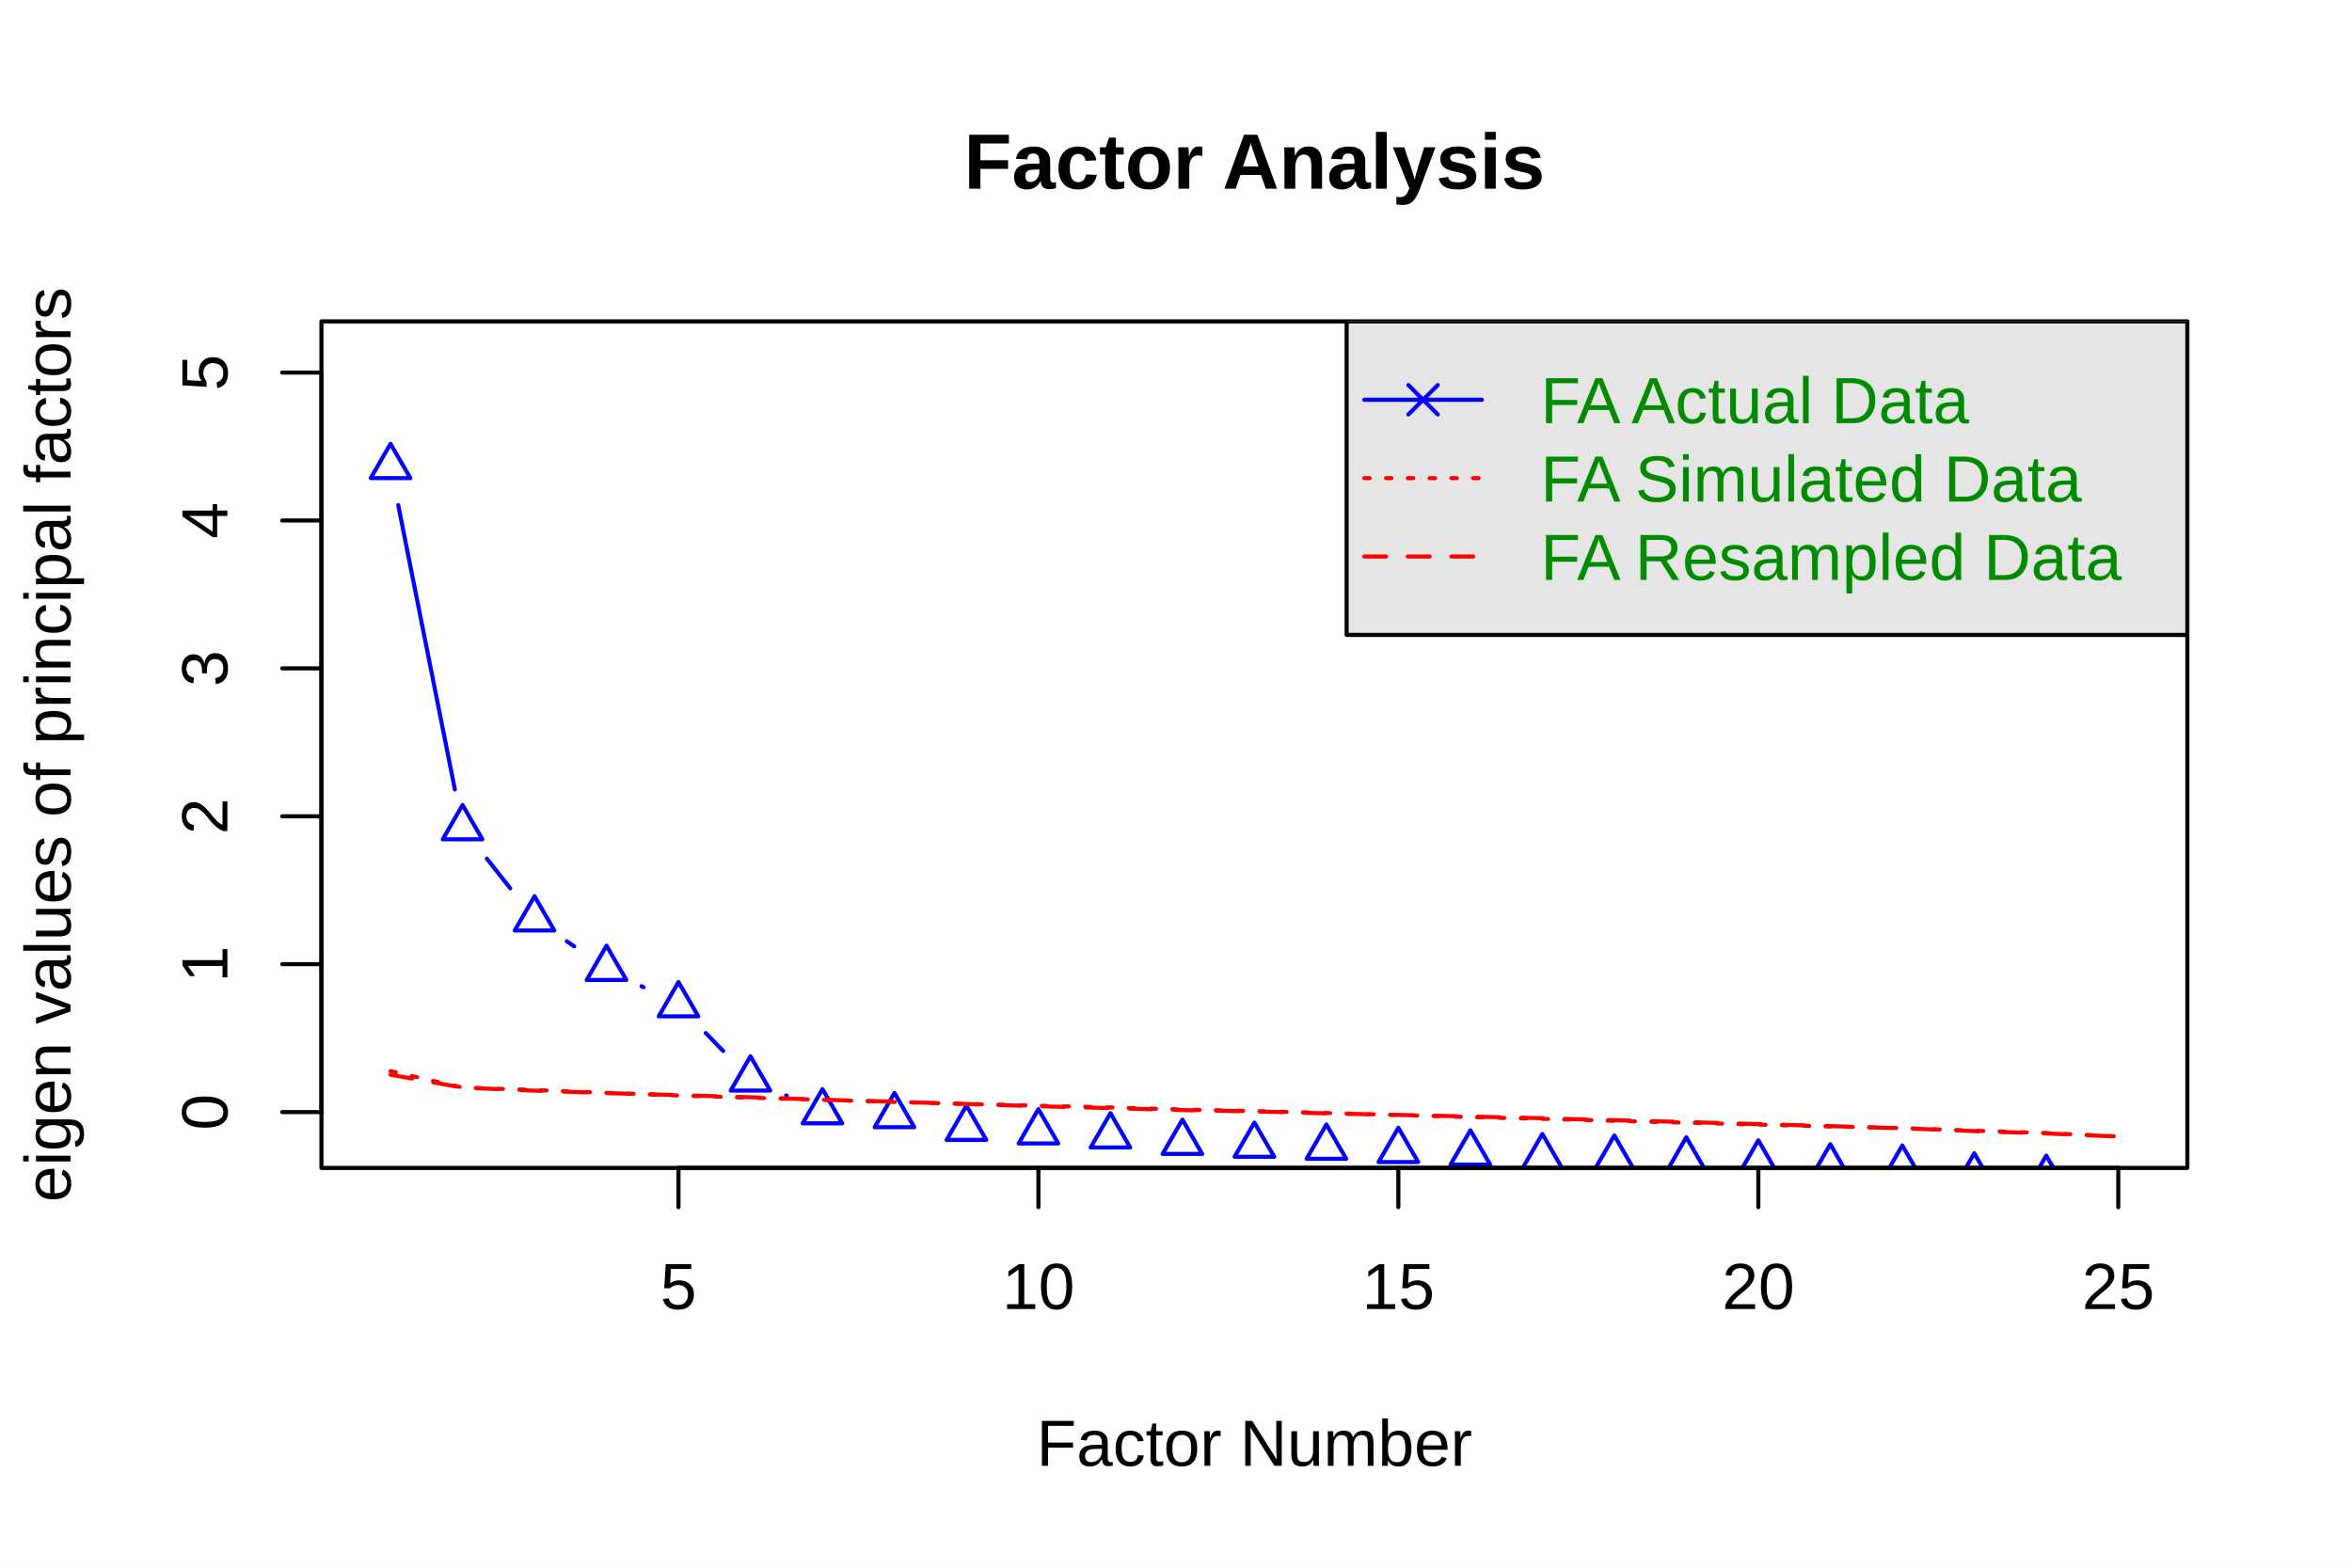
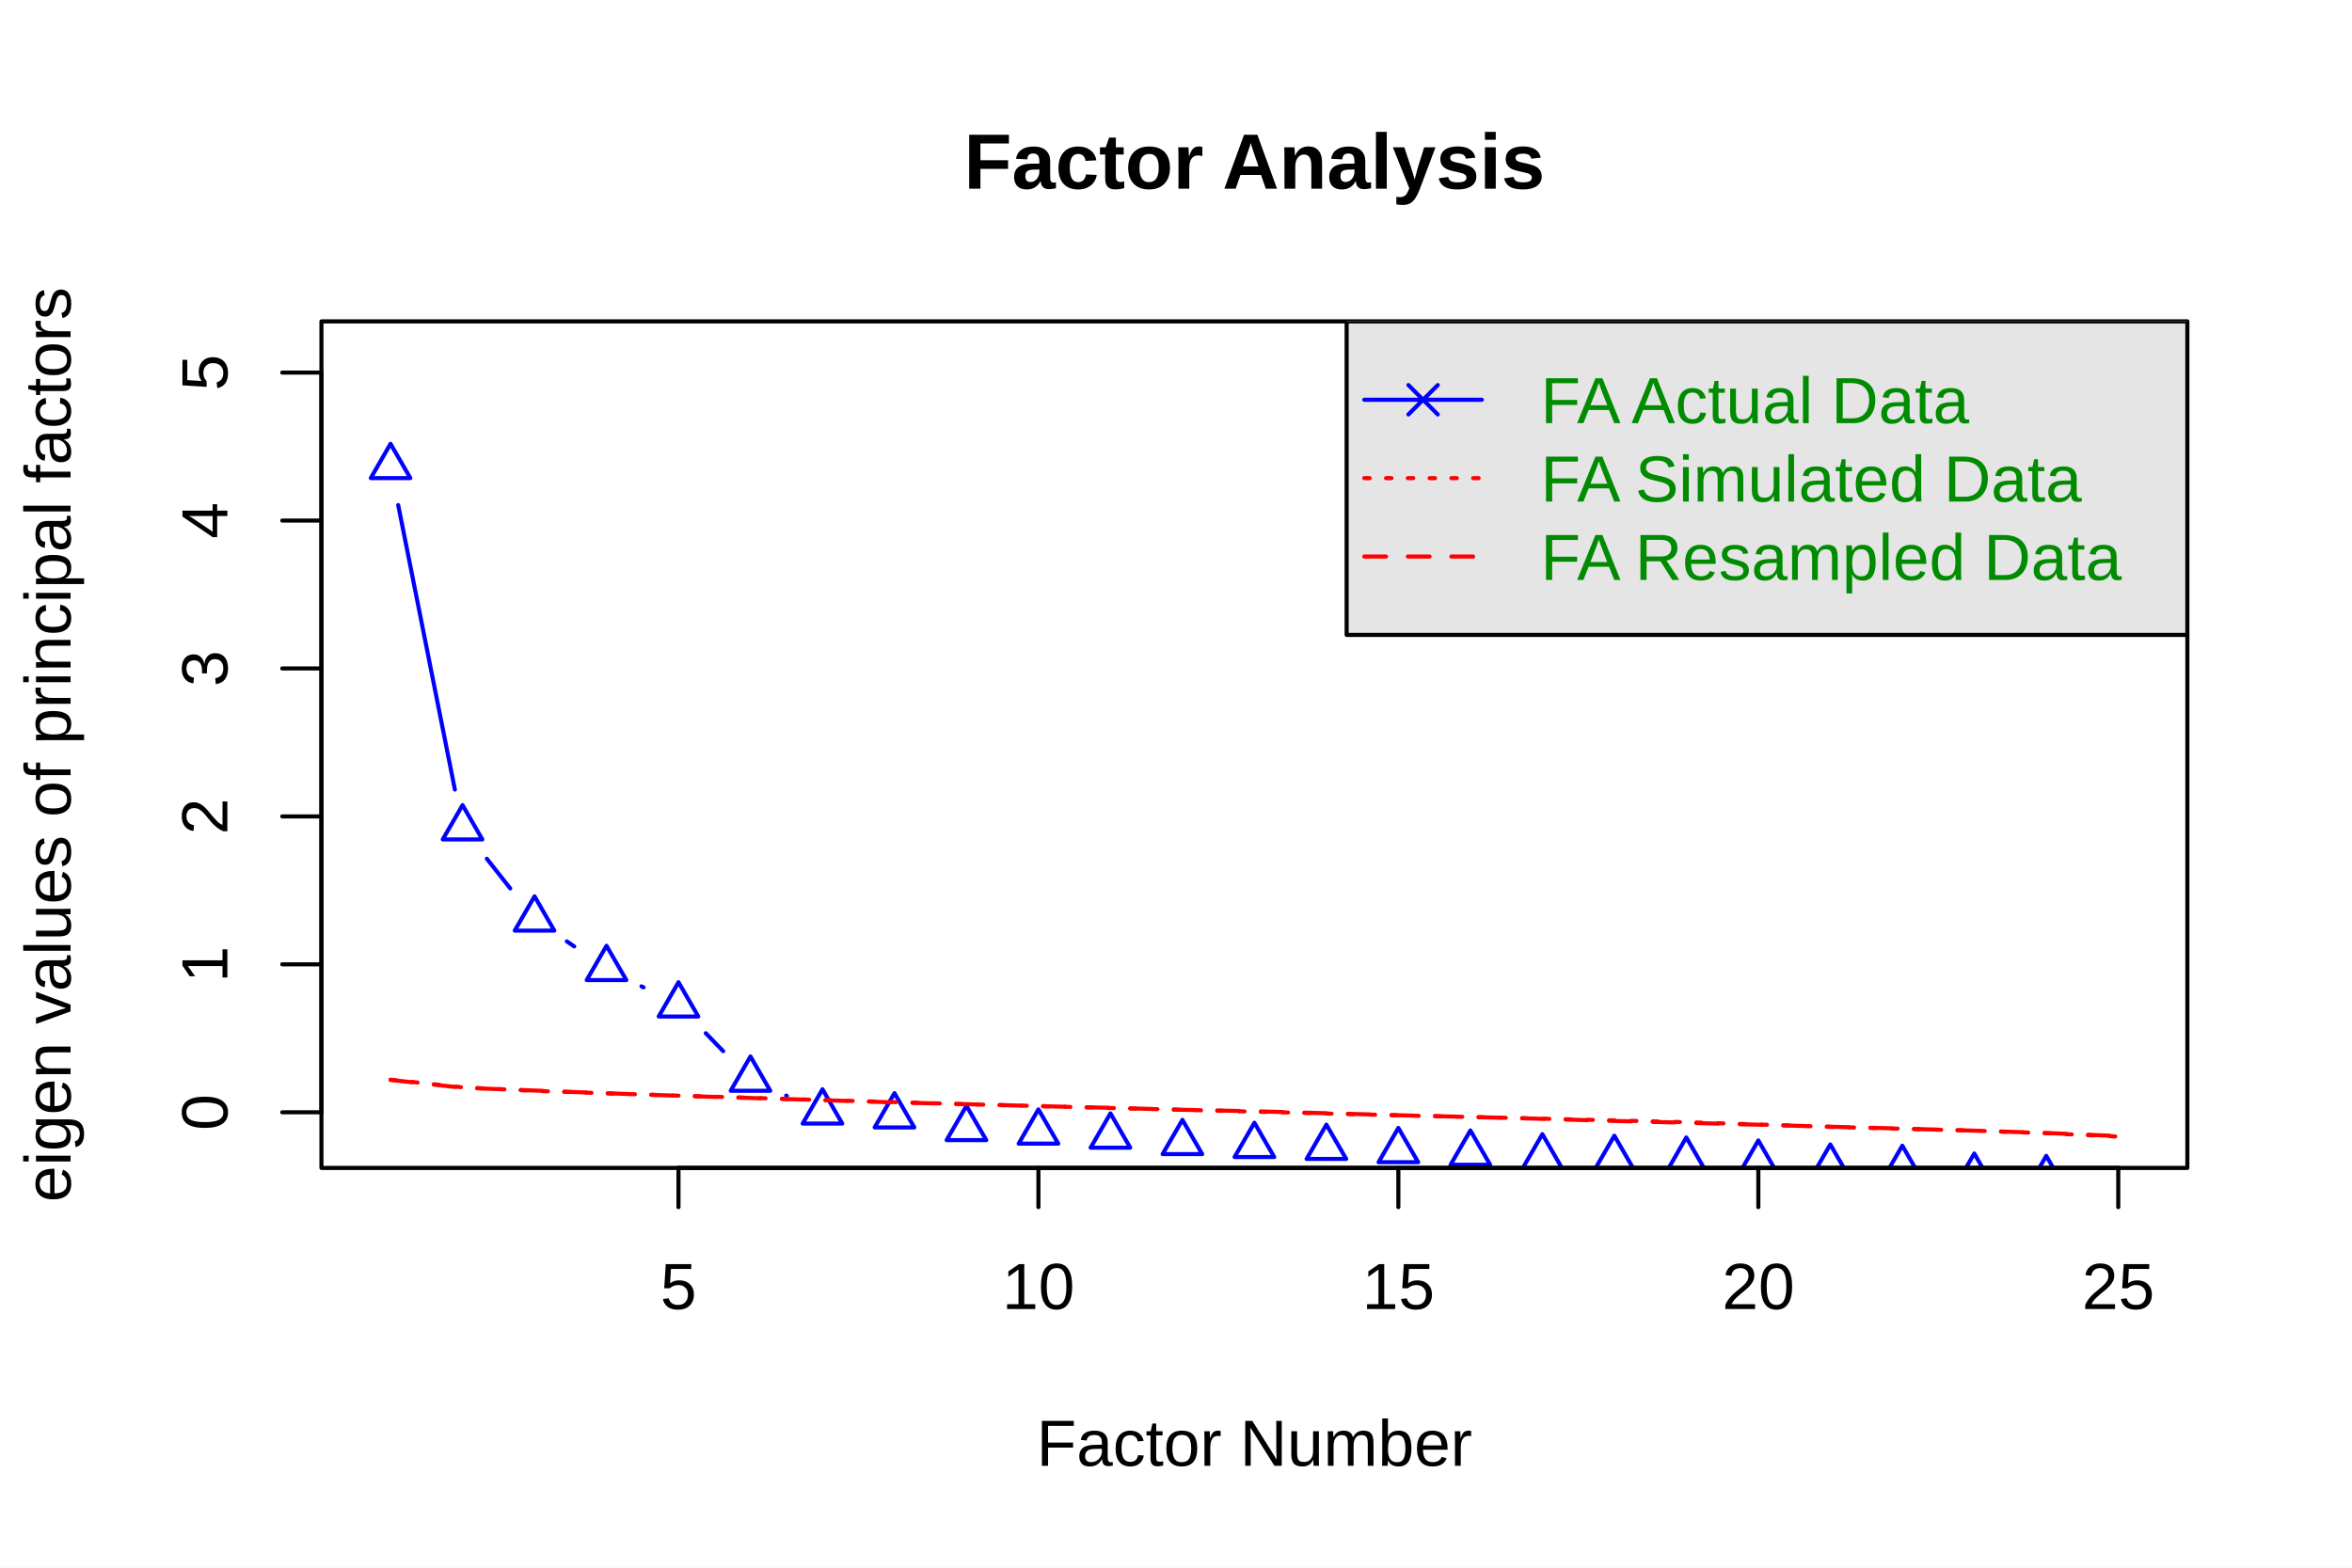
<svg xmlns="http://www.w3.org/2000/svg" width="432.00pt" height="288.00pt" viewBox="0 0 432.00 288.00">
  <g class="svglite">
    <defs>
      <style type="text/css">
    .svglite line, .svglite polyline, .svglite polygon, .svglite path, .svglite rect, .svglite circle {
      fill: none;
      stroke: #000000;
      stroke-linecap: round;
      stroke-linejoin: round;
      stroke-miterlimit: 10.00;
    }
    .svglite text {
      white-space: pre;
    }
    .svglite g.glyphgroup path {
      fill: inherit;
      stroke: none;
    }
  </style>
    </defs>
    <rect width="100%" height="100%" style="stroke: none; fill: #FFFFFF;" />
    <defs>
      <clipPath id="cpMC4wMHw0MzIuMDB8MC4wMHwyODguMDA=">
        <rect x="0.00" y="0.00" width="432.00" height="288.00" />
      </clipPath>
    </defs>
    <g clip-path="url(#cpMC4wMHw0MzIuMDB8MC4wMHwyODguMDA=)">
</g>
    <defs>
      <clipPath id="cpNTkuMDR8NDAxLjc2fDU5LjA0fDIxNC41Ng==">
        <rect x="59.04" y="59.04" width="342.72" height="155.52" />
      </clipPath>
    </defs>
    <g clip-path="url(#cpNTkuMDR8NDAxLjc2fDU5LjA0fDIxNC41Ng==)">
-       <line x1="73.14" y1="92.79" x2="83.55" y2="145.03" style="stroke-width: 0.75; stroke: #0000FF;" />
-       <line x1="89.42" y1="157.74" x2="93.72" y2="163.19" style="stroke-width: 0.75; stroke: #0000FF;" />
-       <line x1="104.11" y1="172.92" x2="105.47" y2="173.85" style="stroke-width: 0.75; stroke: #0000FF;" />
-       <line x1="117.83" y1="181.17" x2="118.20" y2="181.36" style="stroke-width: 0.75; stroke: #0000FF;" />
-       <line x1="129.63" y1="189.78" x2="132.83" y2="193.08" style="stroke-width: 0.75; stroke: #0000FF;" />
-       <line x1="144.40" y1="201.24" x2="144.51" y2="201.29" style="stroke-width: 0.75; stroke: #0000FF;" />
+       <line x1="73.14" y1="92.79" x2="83.55" y2="145.05" style="stroke-width: 0.75; stroke: #0000FF;" />
+       <line x1="89.42" y1="157.76" x2="93.72" y2="163.21" style="stroke-width: 0.75; stroke: #0000FF;" />
+       <line x1="104.11" y1="172.94" x2="105.47" y2="173.87" style="stroke-width: 0.75; stroke: #0000FF;" />
+       <line x1="117.82" y1="181.20" x2="118.20" y2="181.39" style="stroke-width: 0.75; stroke: #0000FF;" />
+       <line x1="129.63" y1="189.81" x2="132.83" y2="193.11" style="stroke-width: 0.75; stroke: #0000FF;" />
+       <line x1="144.40" y1="201.27" x2="144.52" y2="201.32" style="stroke-width: 0.75; stroke: #0000FF;" />
      <polygon points="71.73,81.53 75.37,87.83 68.10,87.83 " style="stroke-width: 0.75; stroke: #0000FF;" />
-       <polygon points="84.96,147.89 88.59,154.19 81.32,154.19 " style="stroke-width: 0.75; stroke: #0000FF;" />
-       <polygon points="98.18,164.64 101.81,170.94 94.54,170.94 " style="stroke-width: 0.75; stroke: #0000FF;" />
-       <polygon points="111.40,173.73 115.04,180.03 107.76,180.03 " style="stroke-width: 0.75; stroke: #0000FF;" />
-       <polygon points="124.62,180.41 128.26,186.71 120.99,186.71 " style="stroke-width: 0.75; stroke: #0000FF;" />
-       <polygon points="137.84,194.05 141.48,200.35 134.21,200.35 " style="stroke-width: 0.75; stroke: #0000FF;" />
-       <polygon points="151.07,200.08 154.70,206.37 147.43,206.37 " style="stroke-width: 0.75; stroke: #0000FF;" />
-       <polygon points="164.29,200.78 167.93,207.08 160.65,207.08 " style="stroke-width: 0.75; stroke: #0000FF;" />
-       <polygon points="177.51,203.11 181.15,209.41 173.87,209.41 " style="stroke-width: 0.75; stroke: #0000FF;" />
-       <polygon points="190.73,203.76 194.37,210.06 187.10,210.06 " style="stroke-width: 0.75; stroke: #0000FF;" />
-       <polygon points="203.96,204.50 207.59,210.80 200.32,210.80 " style="stroke-width: 0.75; stroke: #0000FF;" />
-       <polygon points="217.18,205.69 220.81,211.99 213.54,211.99 " style="stroke-width: 0.75; stroke: #0000FF;" />
-       <polygon points="230.40,206.23 234.04,212.52 226.76,212.52 " style="stroke-width: 0.75; stroke: #0000FF;" />
-       <polygon points="243.62,206.58 247.26,212.88 239.99,212.88 " style="stroke-width: 0.75; stroke: #0000FF;" />
-       <polygon points="256.84,207.18 260.48,213.48 253.21,213.48 " style="stroke-width: 0.75; stroke: #0000FF;" />
-       <polygon points="270.07,207.64 273.70,213.94 266.43,213.94 " style="stroke-width: 0.75; stroke: #0000FF;" />
-       <polygon points="283.29,208.32 286.93,214.62 279.65,214.62 " style="stroke-width: 0.75; stroke: #0000FF;" />
-       <polygon points="296.51,208.60 300.15,214.90 292.87,214.90 " style="stroke-width: 0.75; stroke: #0000FF;" />
-       <polygon points="309.73,208.93 313.37,215.22 306.10,215.22 " style="stroke-width: 0.75; stroke: #0000FF;" />
-       <polygon points="322.96,209.48 326.59,215.78 319.32,215.78 " style="stroke-width: 0.75; stroke: #0000FF;" />
-       <polygon points="336.18,210.21 339.81,216.51 332.54,216.51 " style="stroke-width: 0.75; stroke: #0000FF;" />
-       <polygon points="349.40,210.43 353.04,216.73 345.76,216.73 " style="stroke-width: 0.75; stroke: #0000FF;" />
-       <polygon points="362.62,211.87 366.26,218.17 358.99,218.17 " style="stroke-width: 0.75; stroke: #0000FF;" />
-       <polygon points="375.84,212.30 379.48,218.60 372.21,218.60 " style="stroke-width: 0.75; stroke: #0000FF;" />
-       <polygon points="389.07,216.03 392.70,222.33 385.43,222.33 " style="stroke-width: 0.75; stroke: #0000FF;" />
+       <polygon points="84.96,147.91 88.59,154.21 81.32,154.21 " style="stroke-width: 0.75; stroke: #0000FF;" />
+       <polygon points="98.18,164.66 101.81,170.96 94.54,170.96 " style="stroke-width: 0.75; stroke: #0000FF;" />
+       <polygon points="111.40,173.75 115.04,180.05 107.76,180.05 " style="stroke-width: 0.75; stroke: #0000FF;" />
+       <polygon points="124.62,180.44 128.26,186.74 120.99,186.74 " style="stroke-width: 0.75; stroke: #0000FF;" />
+       <polygon points="137.84,194.08 141.48,200.38 134.21,200.38 " style="stroke-width: 0.75; stroke: #0000FF;" />
+       <polygon points="151.07,200.11 154.70,206.41 147.43,206.41 " style="stroke-width: 0.75; stroke: #0000FF;" />
+       <polygon points="164.29,200.82 167.93,207.12 160.65,207.12 " style="stroke-width: 0.75; stroke: #0000FF;" />
+       <polygon points="177.51,203.15 181.15,209.45 173.87,209.45 " style="stroke-width: 0.75; stroke: #0000FF;" />
+       <polygon points="190.73,203.80 194.37,210.10 187.10,210.10 " style="stroke-width: 0.75; stroke: #0000FF;" />
+       <polygon points="203.96,204.54 207.59,210.84 200.32,210.84 " style="stroke-width: 0.75; stroke: #0000FF;" />
+       <polygon points="217.18,205.73 220.81,212.02 213.54,212.02 " style="stroke-width: 0.75; stroke: #0000FF;" />
+       <polygon points="230.40,206.26 234.04,212.56 226.76,212.56 " style="stroke-width: 0.75; stroke: #0000FF;" />
+       <polygon points="243.62,206.61 247.26,212.91 239.99,212.91 " style="stroke-width: 0.75; stroke: #0000FF;" />
+       <polygon points="256.84,207.21 260.48,213.51 253.21,213.51 " style="stroke-width: 0.75; stroke: #0000FF;" />
+       <polygon points="270.07,207.68 273.70,213.98 266.43,213.98 " style="stroke-width: 0.75; stroke: #0000FF;" />
+       <polygon points="283.29,208.36 286.93,214.66 279.65,214.66 " style="stroke-width: 0.75; stroke: #0000FF;" />
+       <polygon points="296.51,208.64 300.15,214.93 292.87,214.93 " style="stroke-width: 0.75; stroke: #0000FF;" />
+       <polygon points="309.73,208.96 313.37,215.26 306.10,215.26 " style="stroke-width: 0.75; stroke: #0000FF;" />
+       <polygon points="322.96,209.51 326.59,215.81 319.32,215.81 " style="stroke-width: 0.75; stroke: #0000FF;" />
+       <polygon points="336.18,210.25 339.81,216.54 332.54,216.54 " style="stroke-width: 0.75; stroke: #0000FF;" />
+       <polygon points="349.40,210.47 353.04,216.77 345.76,216.77 " style="stroke-width: 0.75; stroke: #0000FF;" />
+       <polygon points="362.62,211.91 366.26,218.21 358.99,218.21 " style="stroke-width: 0.75; stroke: #0000FF;" />
+       <polygon points="375.84,212.34 379.48,218.64 372.21,218.64 " style="stroke-width: 0.75; stroke: #0000FF;" />
+       <polygon points="389.07,216.07 392.70,222.37 385.43,222.37 " style="stroke-width: 0.75; stroke: #0000FF;" />
    </g>
    <g clip-path="url(#cpMC4wMHw0MzIuMDB8MC4wMHwyODguMDA=)">
      <line x1="124.62" y1="214.56" x2="389.07" y2="214.56" style="stroke-width: 0.75;" />
      <line x1="124.62" y1="214.56" x2="124.62" y2="221.76" style="stroke-width: 0.75;" />
      <line x1="190.73" y1="214.56" x2="190.73" y2="221.76" style="stroke-width: 0.75;" />
      <line x1="256.84" y1="214.56" x2="256.84" y2="221.76" style="stroke-width: 0.75;" />
      <line x1="322.96" y1="214.56" x2="322.96" y2="221.76" style="stroke-width: 0.75;" />
      <line x1="389.07" y1="214.56" x2="389.07" y2="221.76" style="stroke-width: 0.75;" />
      <text x="124.62" y="240.48" text-anchor="middle" style="font-size: 12.00px; font-family: &quot;Arial&quot;;" textLength="6.67px" lengthAdjust="spacingAndGlyphs">5</text>
      <text x="190.73" y="240.48" text-anchor="middle" style="font-size: 12.00px; font-family: &quot;Arial&quot;;" textLength="13.34px" lengthAdjust="spacingAndGlyphs">10</text>
      <text x="256.84" y="240.48" text-anchor="middle" style="font-size: 12.00px; font-family: &quot;Arial&quot;;" textLength="13.34px" lengthAdjust="spacingAndGlyphs">15</text>
      <text x="322.96" y="240.48" text-anchor="middle" style="font-size: 12.00px; font-family: &quot;Arial&quot;;" textLength="13.34px" lengthAdjust="spacingAndGlyphs">20</text>
      <text x="389.07" y="240.48" text-anchor="middle" style="font-size: 12.00px; font-family: &quot;Arial&quot;;" textLength="13.34px" lengthAdjust="spacingAndGlyphs">25</text>
-       <line x1="59.04" y1="204.30" x2="59.04" y2="68.45" style="stroke-width: 0.75;" />
-       <line x1="59.04" y1="204.30" x2="51.84" y2="204.30" style="stroke-width: 0.75;" />
-       <line x1="59.04" y1="177.13" x2="51.84" y2="177.13" style="stroke-width: 0.75;" />
-       <line x1="59.04" y1="149.96" x2="51.84" y2="149.96" style="stroke-width: 0.75;" />
-       <line x1="59.04" y1="122.79" x2="51.84" y2="122.79" style="stroke-width: 0.75;" />
-       <line x1="59.04" y1="95.62" x2="51.84" y2="95.62" style="stroke-width: 0.75;" />
+       <line x1="59.04" y1="204.34" x2="59.04" y2="68.45" style="stroke-width: 0.75;" />
+       <line x1="59.04" y1="204.34" x2="51.84" y2="204.34" style="stroke-width: 0.75;" />
+       <line x1="59.04" y1="177.16" x2="51.84" y2="177.16" style="stroke-width: 0.75;" />
+       <line x1="59.04" y1="149.98" x2="51.84" y2="149.98" style="stroke-width: 0.75;" />
+       <line x1="59.04" y1="122.80" x2="51.84" y2="122.80" style="stroke-width: 0.75;" />
+       <line x1="59.04" y1="95.63" x2="51.84" y2="95.63" style="stroke-width: 0.75;" />
      <line x1="59.04" y1="68.45" x2="51.84" y2="68.45" style="stroke-width: 0.75;" />
-       <text transform="translate(41.76,204.30) rotate(-90)" text-anchor="middle" style="font-size: 12.00px; font-family: &quot;Arial&quot;;" textLength="6.67px" lengthAdjust="spacingAndGlyphs">0</text>
-       <text transform="translate(41.76,177.13) rotate(-90)" text-anchor="middle" style="font-size: 12.00px; font-family: &quot;Arial&quot;;" textLength="6.67px" lengthAdjust="spacingAndGlyphs">1</text>
-       <text transform="translate(41.76,149.96) rotate(-90)" text-anchor="middle" style="font-size: 12.00px; font-family: &quot;Arial&quot;;" textLength="6.67px" lengthAdjust="spacingAndGlyphs">2</text>
-       <text transform="translate(41.76,122.79) rotate(-90)" text-anchor="middle" style="font-size: 12.00px; font-family: &quot;Arial&quot;;" textLength="6.67px" lengthAdjust="spacingAndGlyphs">3</text>
-       <text transform="translate(41.76,95.62) rotate(-90)" text-anchor="middle" style="font-size: 12.00px; font-family: &quot;Arial&quot;;" textLength="6.67px" lengthAdjust="spacingAndGlyphs">4</text>
+       <text transform="translate(41.76,204.34) rotate(-90)" text-anchor="middle" style="font-size: 12.00px; font-family: &quot;Arial&quot;;" textLength="6.67px" lengthAdjust="spacingAndGlyphs">0</text>
+       <text transform="translate(41.76,177.16) rotate(-90)" text-anchor="middle" style="font-size: 12.00px; font-family: &quot;Arial&quot;;" textLength="6.67px" lengthAdjust="spacingAndGlyphs">1</text>
+       <text transform="translate(41.76,149.98) rotate(-90)" text-anchor="middle" style="font-size: 12.00px; font-family: &quot;Arial&quot;;" textLength="6.67px" lengthAdjust="spacingAndGlyphs">2</text>
+       <text transform="translate(41.76,122.80) rotate(-90)" text-anchor="middle" style="font-size: 12.00px; font-family: &quot;Arial&quot;;" textLength="6.67px" lengthAdjust="spacingAndGlyphs">3</text>
+       <text transform="translate(41.76,95.63) rotate(-90)" text-anchor="middle" style="font-size: 12.00px; font-family: &quot;Arial&quot;;" textLength="6.67px" lengthAdjust="spacingAndGlyphs">4</text>
      <text transform="translate(41.76,68.45) rotate(-90)" text-anchor="middle" style="font-size: 12.00px; font-family: &quot;Arial&quot;;" textLength="6.67px" lengthAdjust="spacingAndGlyphs">5</text>
      <polygon points="59.04,214.56 401.76,214.56 401.76,59.04 59.04,59.04 " style="stroke-width: 0.75;" />
      <text x="230.40" y="34.67" text-anchor="middle" style="font-size: 14.40px; font-weight: bold; font-family: &quot;Arial&quot;;" textLength="106.64px" lengthAdjust="spacingAndGlyphs">Factor Analysis</text>
      <text x="230.40" y="269.28" text-anchor="middle" style="font-size: 12.00px; font-family: &quot;Arial&quot;;" textLength="80.02px" lengthAdjust="spacingAndGlyphs">Factor Number</text>
      <text transform="translate(12.96,136.80) rotate(-90)" text-anchor="middle" style="font-size: 12.00px; font-family: &quot;Arial&quot;;" textLength="168.06px" lengthAdjust="spacingAndGlyphs">eigen values of principal factors</text>
    </g>
    <g clip-path="url(#cpNTkuMDR8NDAxLjc2fDU5LjA0fDIxNC41Ng==)">
-       <polyline points="71.73,197.44 84.96,199.81 98.18,200.36 111.40,200.81 124.62,201.19 137.84,201.58 151.07,202.03 164.29,202.40 177.51,202.81 190.73,203.23 203.96,203.57 217.18,203.94 230.40,204.17 243.62,204.54 256.84,204.82 270.07,205.12 283.29,205.43 296.51,205.80 309.73,206.13 322.96,206.51 336.18,206.88 349.40,207.28 362.62,207.79 375.84,208.22 389.07,208.80 " style="stroke-width: 0.75; stroke: #FF0000; stroke-dasharray: 4.00,4.00;" />
-       <polyline points="71.73,196.78 84.96,199.80 98.18,200.24 111.40,200.77 124.62,201.25 137.84,201.66 151.07,202.04 164.29,202.44 177.51,202.81 190.73,203.13 203.96,203.44 217.18,203.84 230.40,204.13 243.62,204.47 256.84,204.83 270.07,205.22 283.29,205.54 296.51,205.91 309.73,206.24 322.96,206.60 336.18,206.94 349.40,207.25 362.62,207.72 375.84,208.15 389.07,208.79 " style="stroke-width: 0.75; stroke: #FF0000; stroke-dasharray: 1.00,3.00;" />
+       <polyline points="71.73,198.39 84.96,199.83 98.18,200.34 111.40,200.84 124.62,201.30 137.84,201.71 151.07,202.11 164.29,202.52 177.51,202.85 190.73,203.20 203.96,203.52 217.18,203.88 230.40,204.15 243.62,204.51 256.84,204.88 270.07,205.20 283.29,205.54 296.51,205.93 309.73,206.26 322.96,206.62 336.18,206.99 349.40,207.34 362.62,207.71 375.84,208.14 389.07,208.71 " style="stroke-width: 0.75; stroke: #FF0000; stroke-dasharray: 4.00,4.00;" />
+       <polyline points="71.73,198.34 84.96,199.75 98.18,200.40 111.40,200.86 124.62,201.28 137.84,201.68 151.07,202.09 164.29,202.46 177.51,202.86 190.73,203.19 203.96,203.55 217.18,203.88 230.40,204.22 243.62,204.56 256.84,204.90 270.07,205.20 283.29,205.51 296.51,205.83 309.73,206.16 322.96,206.58 336.18,207.02 349.40,207.36 362.62,207.71 375.84,208.18 389.07,208.80 " style="stroke-width: 0.75; stroke: #FF0000; stroke-dasharray: 1.00,3.00;" />
      <rect x="247.34" y="59.04" width="154.42" height="57.60" style="stroke-width: 0.75; fill: #E5E5E5;" />
      <line x1="250.58" y1="73.44" x2="272.18" y2="73.44" style="stroke-width: 0.75; stroke: #0000FF;" />
      <line x1="250.58" y1="87.84" x2="272.18" y2="87.84" style="stroke-width: 0.75; stroke: #FF0000; stroke-dasharray: 1.00,3.00;" />
      <line x1="250.58" y1="102.24" x2="272.18" y2="102.24" style="stroke-width: 0.75; stroke: #FF0000; stroke-dasharray: 4.00,4.00;" />
      <line x1="258.69" y1="76.14" x2="264.08" y2="70.74" style="stroke-width: 0.75; stroke: #0000FF;" />
      <line x1="258.69" y1="70.74" x2="264.08" y2="76.14" style="stroke-width: 0.75; stroke: #0000FF;" />
      <text x="282.98" y="77.74" style="font-size: 12.00px;fill: #008B00; font-family: &quot;Arial&quot;;" textLength="88.69px" lengthAdjust="spacingAndGlyphs">  FA  Actual Data</text>
      <text x="282.98" y="92.14" style="font-size: 12.00px;fill: #008B00; font-family: &quot;Arial&quot;;" textLength="109.36px" lengthAdjust="spacingAndGlyphs">  FA  Simulated Data</text>
      <text x="282.98" y="106.54" style="font-size: 12.00px;fill: #008B00; font-family: &quot;Arial&quot;;" textLength="113.38px" lengthAdjust="spacingAndGlyphs"> FA  Resampled Data</text>
    </g>
  </g>
</svg>
